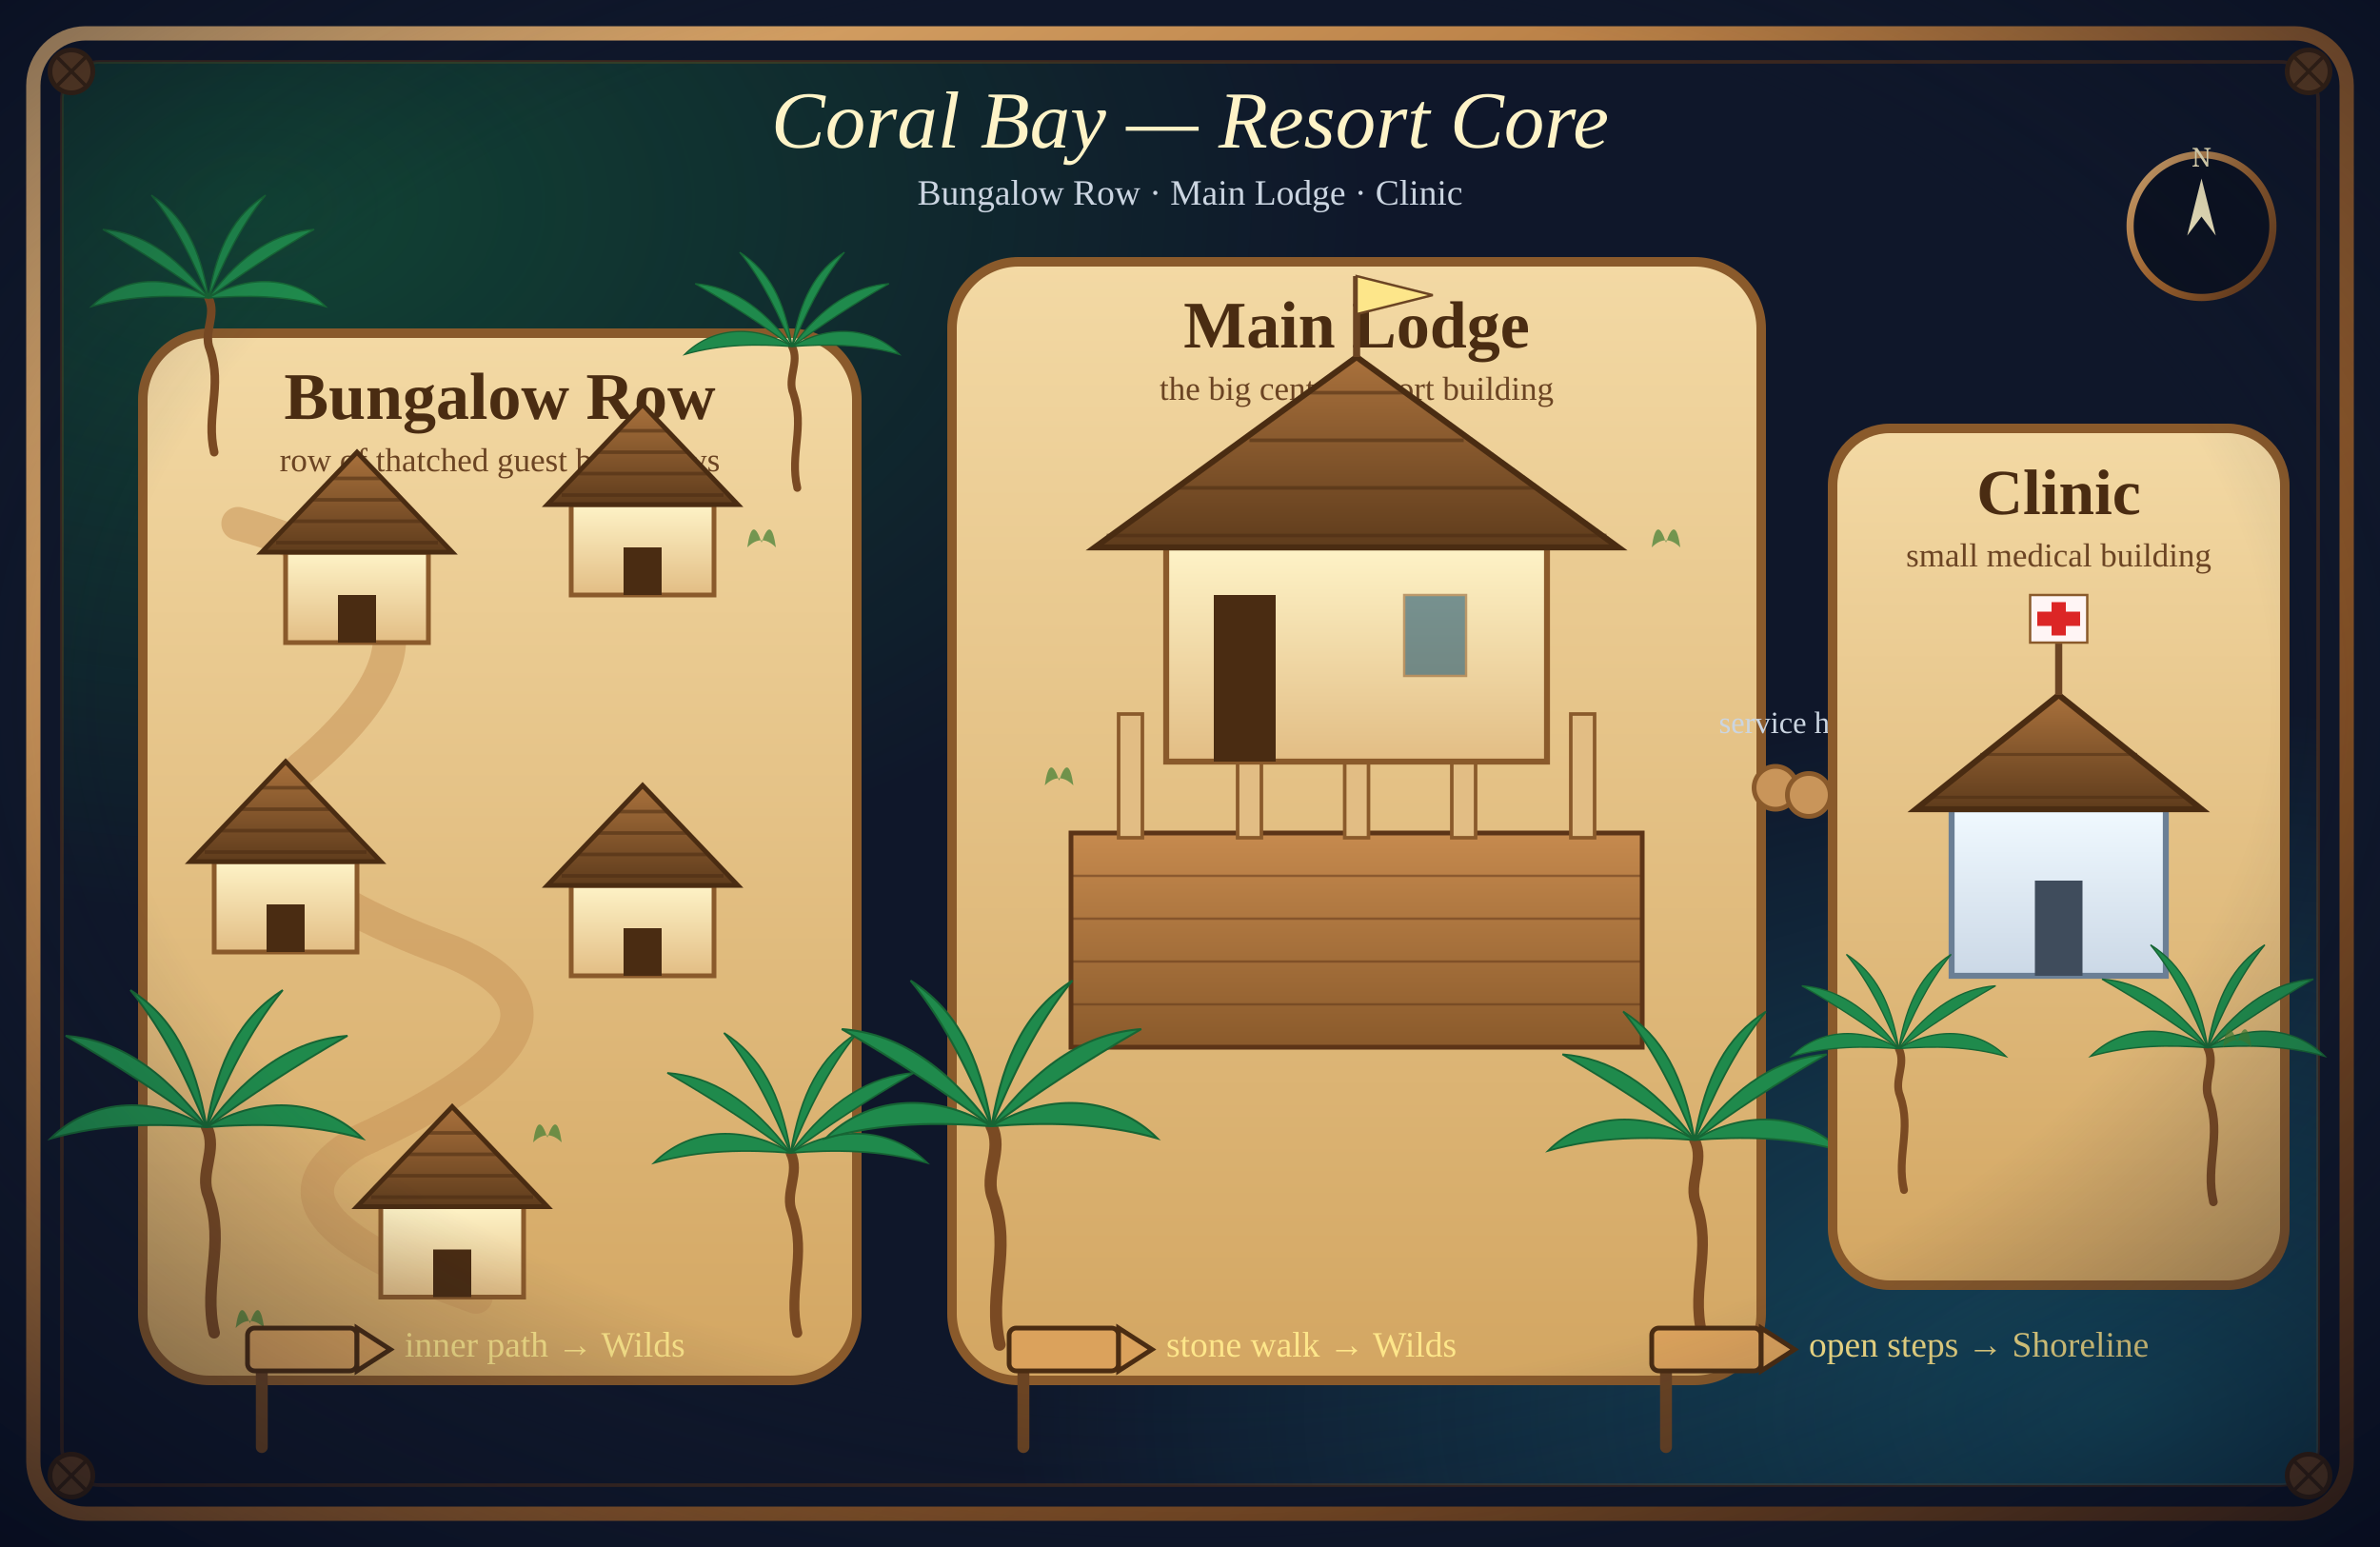
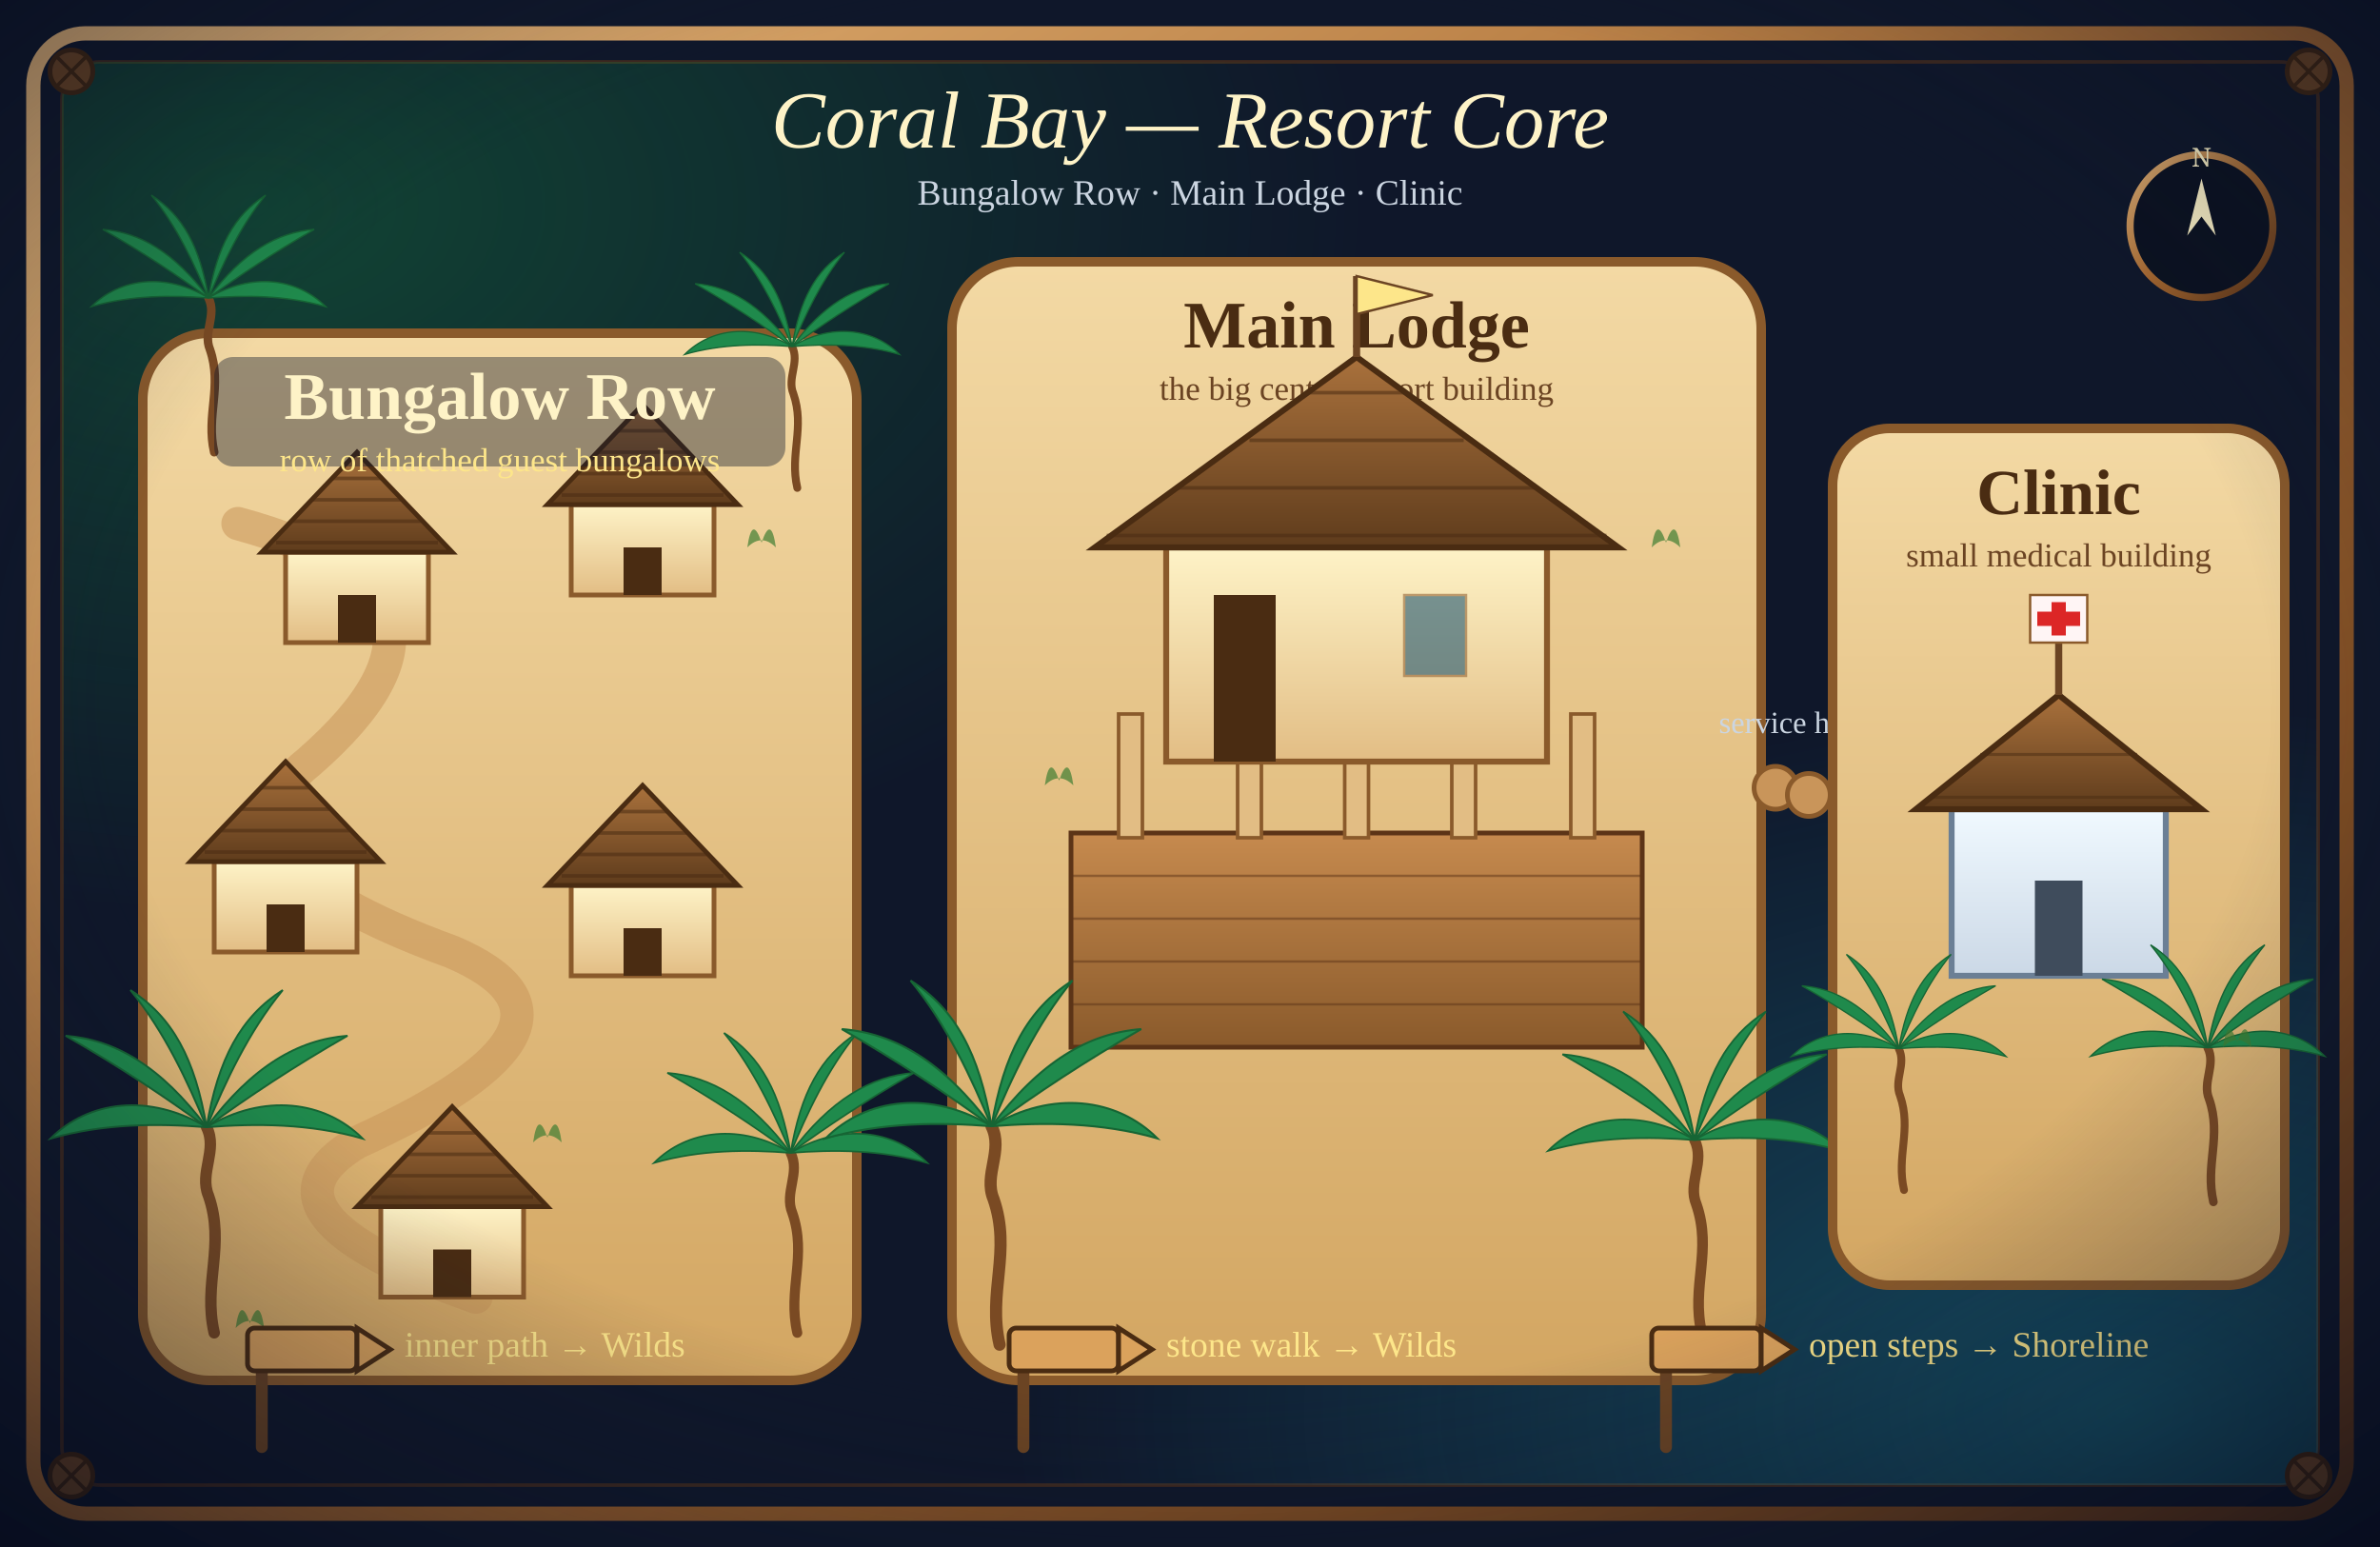
<svg xmlns="http://www.w3.org/2000/svg" viewBox="0 0 1000 650">
  <defs>
    <linearGradient id="sandGrad" x1="0" y1="0" x2="0" y2="1">
      <stop offset="0" stop-color="#f3d9a4" />
      <stop offset="1" stop-color="#d3a662" />
    </linearGradient>
    <linearGradient id="deckGrad" x1="0" y1="0" x2="0" y2="1">
      <stop offset="0" stop-color="#c68a4e" />
      <stop offset="1" stop-color="#8a5a2b" />
    </linearGradient>
    <linearGradient id="thatchGrad" x1="0" y1="0" x2="0" y2="1">
      <stop offset="0" stop-color="#a9713c" />
      <stop offset="1" stop-color="#5f3c1c" />
    </linearGradient>
    <linearGradient id="wallGrad" x1="0" y1="0" x2="0" y2="1">
      <stop offset="0" stop-color="#fef3c7" />
      <stop offset="1" stop-color="#e2bd84" />
    </linearGradient>
    <linearGradient id="wallGradClinic" x1="0" y1="0" x2="0" y2="1">
      <stop offset="0" stop-color="#f0f9ff" />
      <stop offset="1" stop-color="#cbd8e6" />
    </linearGradient>
    <linearGradient id="woodFrame" x1="0" y1="0" x2="1" y2="1">
      <stop offset="0" stop-color="#e8b87a" />
      <stop offset="0.5" stop-color="#a5672f" />
      <stop offset="1" stop-color="#5c3417" />
    </linearGradient>
    <radialGradient id="vignette" cx="0.5" cy="0.45" r="0.75">
      <stop offset="0.6" stop-color="#0f172a" stop-opacity="0" />
      <stop offset="1" stop-color="#020617" stop-opacity="0.65" />
    </radialGradient>
    <radialGradient id="jungleWash" cx="0.08" cy="0.1" r="0.5">
      <stop offset="0" stop-color="#16a34a" stop-opacity="0.32" />
      <stop offset="1" stop-color="#16a34a" stop-opacity="0" />
    </radialGradient>
    <radialGradient id="oceanWash" cx="0.92" cy="0.95" r="0.5">
      <stop offset="0" stop-color="#22d3ee" stop-opacity="0.28" />
      <stop offset="1" stop-color="#22d3ee" stop-opacity="0" />
    </radialGradient>
    <g id="palm">
      <path d="M0,0 C-6,-26 6,-46 -3,-72 C-8,-84 2,-96 -4,-108" fill="none" stroke="#7a4a23" stroke-width="6" stroke-linecap="round" />
      <g transform="translate(-4,-108)" fill="#1f8a4c" stroke="#166534" stroke-width="1">
        <path d="M0,0 C-30,-18 -62,-14 -82,6 C-54,-2 -26,-2 0,0 Z" />
        <path d="M0,0 C-24,-32 -48,-46 -74,-48 C-46,-32 -22,-16 0,0 Z" />
        <path d="M0,0 C-6,-36 -18,-58 -40,-72 C-22,-50 -10,-24 0,0 Z" />
        <path d="M0,0 C6,-36 18,-58 40,-72 C22,-50 10,-24 0,0 Z" />
        <path d="M0,0 C24,-32 48,-46 74,-48 C46,-32 22,-16 0,0 Z" />
        <path d="M0,0 C30,-18 62,-14 82,6 C54,-2 26,-2 0,0 Z" />
      </g>
    </g>
    <g id="hut">
      <rect x="-30" y="-38" width="60" height="38" fill="url(#wallGrad)" stroke="#8a5a2b" stroke-width="2" />
      <path d="M-40,-38 L0,-80 L40,-38 Z" fill="url(#thatchGrad)" stroke="#4a2c12" stroke-width="2" />
      <path d="M-34,-42 L34,-42 M-27,-51 L27,-51 M-19,-60 L19,-60 M-10,-69 L10,-69" stroke="#4a2c12" stroke-width="1.5" opacity="0.55" />
      <rect x="-8" y="-20" width="16" height="20" fill="#4a2c12" />
    </g>
    <g id="signpost">
      <line x1="0" y1="0" x2="0" y2="-34" stroke="#6b4423" stroke-width="5" stroke-linecap="round" />
      <rect x="-6" y="-50" width="46" height="18" rx="3" fill="#dba25c" stroke="#4a2c12" stroke-width="2" />
      <path d="M40,-50 L54,-41 L40,-32 Z" fill="#dba25c" stroke="#4a2c12" stroke-width="2" />
    </g>
    <g id="knot">
      <circle r="9" fill="#6b4423" stroke="#3f2510" stroke-width="2" />
      <path d="M-6,-6 L6,6 M-6,6 L6,-6" stroke="#3f2510" stroke-width="1.5" />
    </g>
    <g id="tuft">
      <path d="M-6,0 Q-4,-14 0,-2 Q4,-14 6,0 Q0,-6 -6,0 Z" fill="#3f7d32" opacity="0.7" />
    </g>
  </defs>
  <rect width="1000" height="650" fill="#0f172a" />
  <rect x="14" y="14" width="972" height="622" rx="22" fill="none" stroke="url(#woodFrame)" stroke-width="6" />
  <rect x="26" y="26" width="948" height="598" rx="16" fill="none" stroke="#5c3417" stroke-width="1.5" opacity="0.6" />
  <rect x="26" y="26" width="948" height="598" rx="16" fill="url(#jungleWash)" />
  <rect x="26" y="26" width="948" height="598" rx="16" fill="url(#oceanWash)" />
  <use href="#knot" x="30" y="30" />
  <use href="#knot" x="970" y="30" />
  <use href="#knot" x="30" y="620" />
  <use href="#knot" x="970" y="620" />
  <text x="500" y="62" text-anchor="middle" fill="#fef3c7" font-size="34" font-family="Georgia, 'Times New Roman', serif" font-style="italic">Coral Bay — Resort Core</text>
  <text x="500" y="86" text-anchor="middle" fill="#cbd5e1" font-size="15" font-family="Georgia, 'Times New Roman', serif">Bungalow Row · Main Lodge · Clinic</text>
  <g transform="translate(925,95)">
    <circle r="30" fill="#0b1120" stroke="url(#woodFrame)" stroke-width="3" />
    <path d="M0,-20 L6,4 L0,-4 L-6,4 Z" fill="#fef3c7" />
    <text x="0" y="-25" fill="#fef3c7" font-size="11" text-anchor="middle" font-family="Georgia, serif">N</text>
  </g>
  <g>
    <rect x="60" y="140" width="300" height="440" rx="28" fill="url(#sandGrad)" stroke="#8a5a2b" stroke-width="4" />
-     <text x="210" y="176" text-anchor="middle" fill="#4a2c12" font-size="28" font-family="Georgia, 'Times New Roman', serif" font-weight="bold">Bungalow Row</text>
-     <text x="210" y="198" text-anchor="middle" fill="#6b4423" font-size="14" font-family="Georgia, 'Times New Roman', serif">row of thatched guest bungalows</text>
    <path d="M100,220 Q210,250 130,320 Q80,360 190,400 Q260,430 150,480 Q100,510 200,545" fill="none" stroke="#c9955a" stroke-width="14" stroke-linecap="round" opacity="0.55" />
    <use href="#hut" x="150" y="270" />
    <use href="#hut" x="270" y="250" />
    <use href="#hut" x="120" y="400" />
    <use href="#hut" x="270" y="410" />
    <use href="#hut" x="190" y="545" />
    <use href="#palm" transform="translate(90,190) scale(0.6)" />
    <use href="#palm" transform="translate(335,205) scale(0.55)" />
    <use href="#palm" transform="translate(90,560) scale(0.8)" />
    <use href="#palm" transform="translate(335,560) scale(0.7)" />
    <use href="#tuft" x="105" y="558" />
    <use href="#tuft" x="320" y="230" />
    <use href="#tuft" x="230" y="480" />
+     <rect x="90" y="150" width="240" height="46" rx="8" fill="#0f172a" opacity="0.4" />
+     <text x="210" y="176" text-anchor="middle" fill="#fef3c7" font-size="28" font-family="Georgia, 'Times New Roman', serif" font-weight="bold">Bungalow Row</text>
+     <text x="210" y="198" text-anchor="middle" fill="#fde68a" font-size="14" font-family="Georgia, 'Times New Roman', serif">row of thatched guest bungalows</text>
  </g>
  <g>
    <rect x="400" y="110" width="340" height="470" rx="28" fill="url(#sandGrad)" stroke="#8a5a2b" stroke-width="4" />
    <text x="570" y="146" text-anchor="middle" fill="#4a2c12" font-size="28" font-family="Georgia, 'Times New Roman', serif" font-weight="bold">Main Lodge</text>
    <text x="570" y="168" text-anchor="middle" fill="#6b4423" font-size="14" font-family="Georgia, 'Times New Roman', serif">the big central resort building</text>
    <rect x="450" y="350" width="240" height="90" fill="url(#deckGrad)" stroke="#5c3417" stroke-width="2" />
    <g stroke="#5c3417" stroke-width="1" opacity="0.5">
      <line x1="450" y1="368" x2="690" y2="368" />
      <line x1="450" y1="386" x2="690" y2="386" />
      <line x1="450" y1="404" x2="690" y2="404" />
      <line x1="450" y1="422" x2="690" y2="422" />
    </g>
    <g fill="#e2bd84" stroke="#8a5a2b" stroke-width="1.5">
      <rect x="470" y="300" width="10" height="52" />
      <rect x="520" y="300" width="10" height="52" />
      <rect x="565" y="300" width="10" height="52" />
      <rect x="610" y="300" width="10" height="52" />
      <rect x="660" y="300" width="10" height="52" />
    </g>
    <rect x="490" y="230" width="160" height="90" fill="url(#wallGrad)" stroke="#8a5a2b" stroke-width="2.5" />
    <rect x="510" y="250" width="26" height="70" fill="#4a2c12" />
    <rect x="590" y="250" width="26" height="34" fill="#0c4a6e" opacity="0.55" stroke="#8a5a2b" />
    <path d="M460,230 L570,150 L680,230 Z" fill="url(#thatchGrad)" stroke="#4a2c12" stroke-width="2.5" />
    <g stroke="#4a2c12" stroke-width="1.5" opacity="0.55">
      <line x1="465" y1="225" x2="675" y2="225" />
      <line x1="495" y1="205" x2="645" y2="205" />
      <line x1="525" y1="185" x2="615" y2="185" />
      <line x1="550" y1="165" x2="590" y2="165" />
    </g>
    <line x1="570" y1="150" x2="570" y2="116" stroke="#6b4423" stroke-width="3" />
    <path d="M570,116 L602,124 L570,132 Z" fill="#fde68a" stroke="#6b4423" stroke-width="1" />
    <use href="#palm" transform="translate(420,565) scale(0.85)" />
    <use href="#palm" transform="translate(715,560) scale(0.75)" />
    <use href="#tuft" x="700" y="230" />
    <use href="#tuft" x="445" y="330" />
  </g>
  <g>
    <path d="M740,332 Q752,325 762,332" fill="none" stroke="#c9955a" stroke-width="6" stroke-linecap="round" opacity="0.7" />
    <circle cx="746" cy="331" r="9" fill="#c9955a" stroke="#8a5a2b" stroke-width="2" />
    <circle cx="760" cy="334" r="9" fill="#c9955a" stroke="#8a5a2b" stroke-width="2" />
    <text x="752" y="308" text-anchor="middle" fill="#cbd5e1" font-size="13" font-family="Georgia, 'Times New Roman', serif">service hall</text>
  </g>
  <g>
    <rect x="770" y="180" width="190" height="360" rx="24" fill="url(#sandGrad)" stroke="#8a5a2b" stroke-width="4" />
    <text x="865" y="216" text-anchor="middle" fill="#4a2c12" font-size="27" font-family="Georgia, 'Times New Roman', serif" font-weight="bold">Clinic</text>
    <text x="865" y="238" text-anchor="middle" fill="#6b4423" font-size="14" font-family="Georgia, 'Times New Roman', serif">small medical building</text>
    <rect x="820" y="340" width="90" height="70" fill="url(#wallGradClinic)" stroke="#6b7f95" stroke-width="2.5" />
    <rect x="855" y="370" width="20" height="40" fill="#3f4c5c" />
    <path d="M805,340 L865,292 L925,340 Z" fill="url(#thatchGrad)" stroke="#4a2c12" stroke-width="2.5" />
    <g stroke="#4a2c12" stroke-width="1.3" opacity="0.5">
      <line x1="812" y1="335" x2="918" y2="335" />
      <line x1="832" y1="317" x2="898" y2="317" />
    </g>
    <line x1="865" y1="292" x2="865" y2="250" stroke="#6b4423" stroke-width="3" />
    <rect x="853" y="250" width="24" height="20" fill="#fff5f5" stroke="#8a5a2b" stroke-width="1" />
    <g fill="#dc2626">
      <rect x="862" y="253" width="6" height="14" />
      <rect x="856" y="257" width="18" height="6" />
    </g>
    <use href="#palm" transform="translate(800,500) scale(0.55)" />
    <use href="#palm" transform="translate(930,505) scale(0.6)" />
    <use href="#tuft" x="940" y="440" />
  </g>
  <g transform="translate(110,608)">
    <use href="#signpost" />
    <text x="60" y="-38" fill="#fde68a" font-size="15" font-family="Georgia, 'Times New Roman', serif">inner path → Wilds</text>
  </g>
  <g transform="translate(430,608)">
    <use href="#signpost" />
    <text x="60" y="-38" fill="#fde68a" font-size="15" font-family="Georgia, 'Times New Roman', serif">stone walk → Wilds</text>
  </g>
  <g transform="translate(700,608)">
    <use href="#signpost" />
    <text x="60" y="-38" fill="#fde68a" font-size="15" font-family="Georgia, 'Times New Roman', serif">open steps → Shoreline</text>
  </g>
  <rect width="1000" height="650" fill="url(#vignette)" />
</svg>
